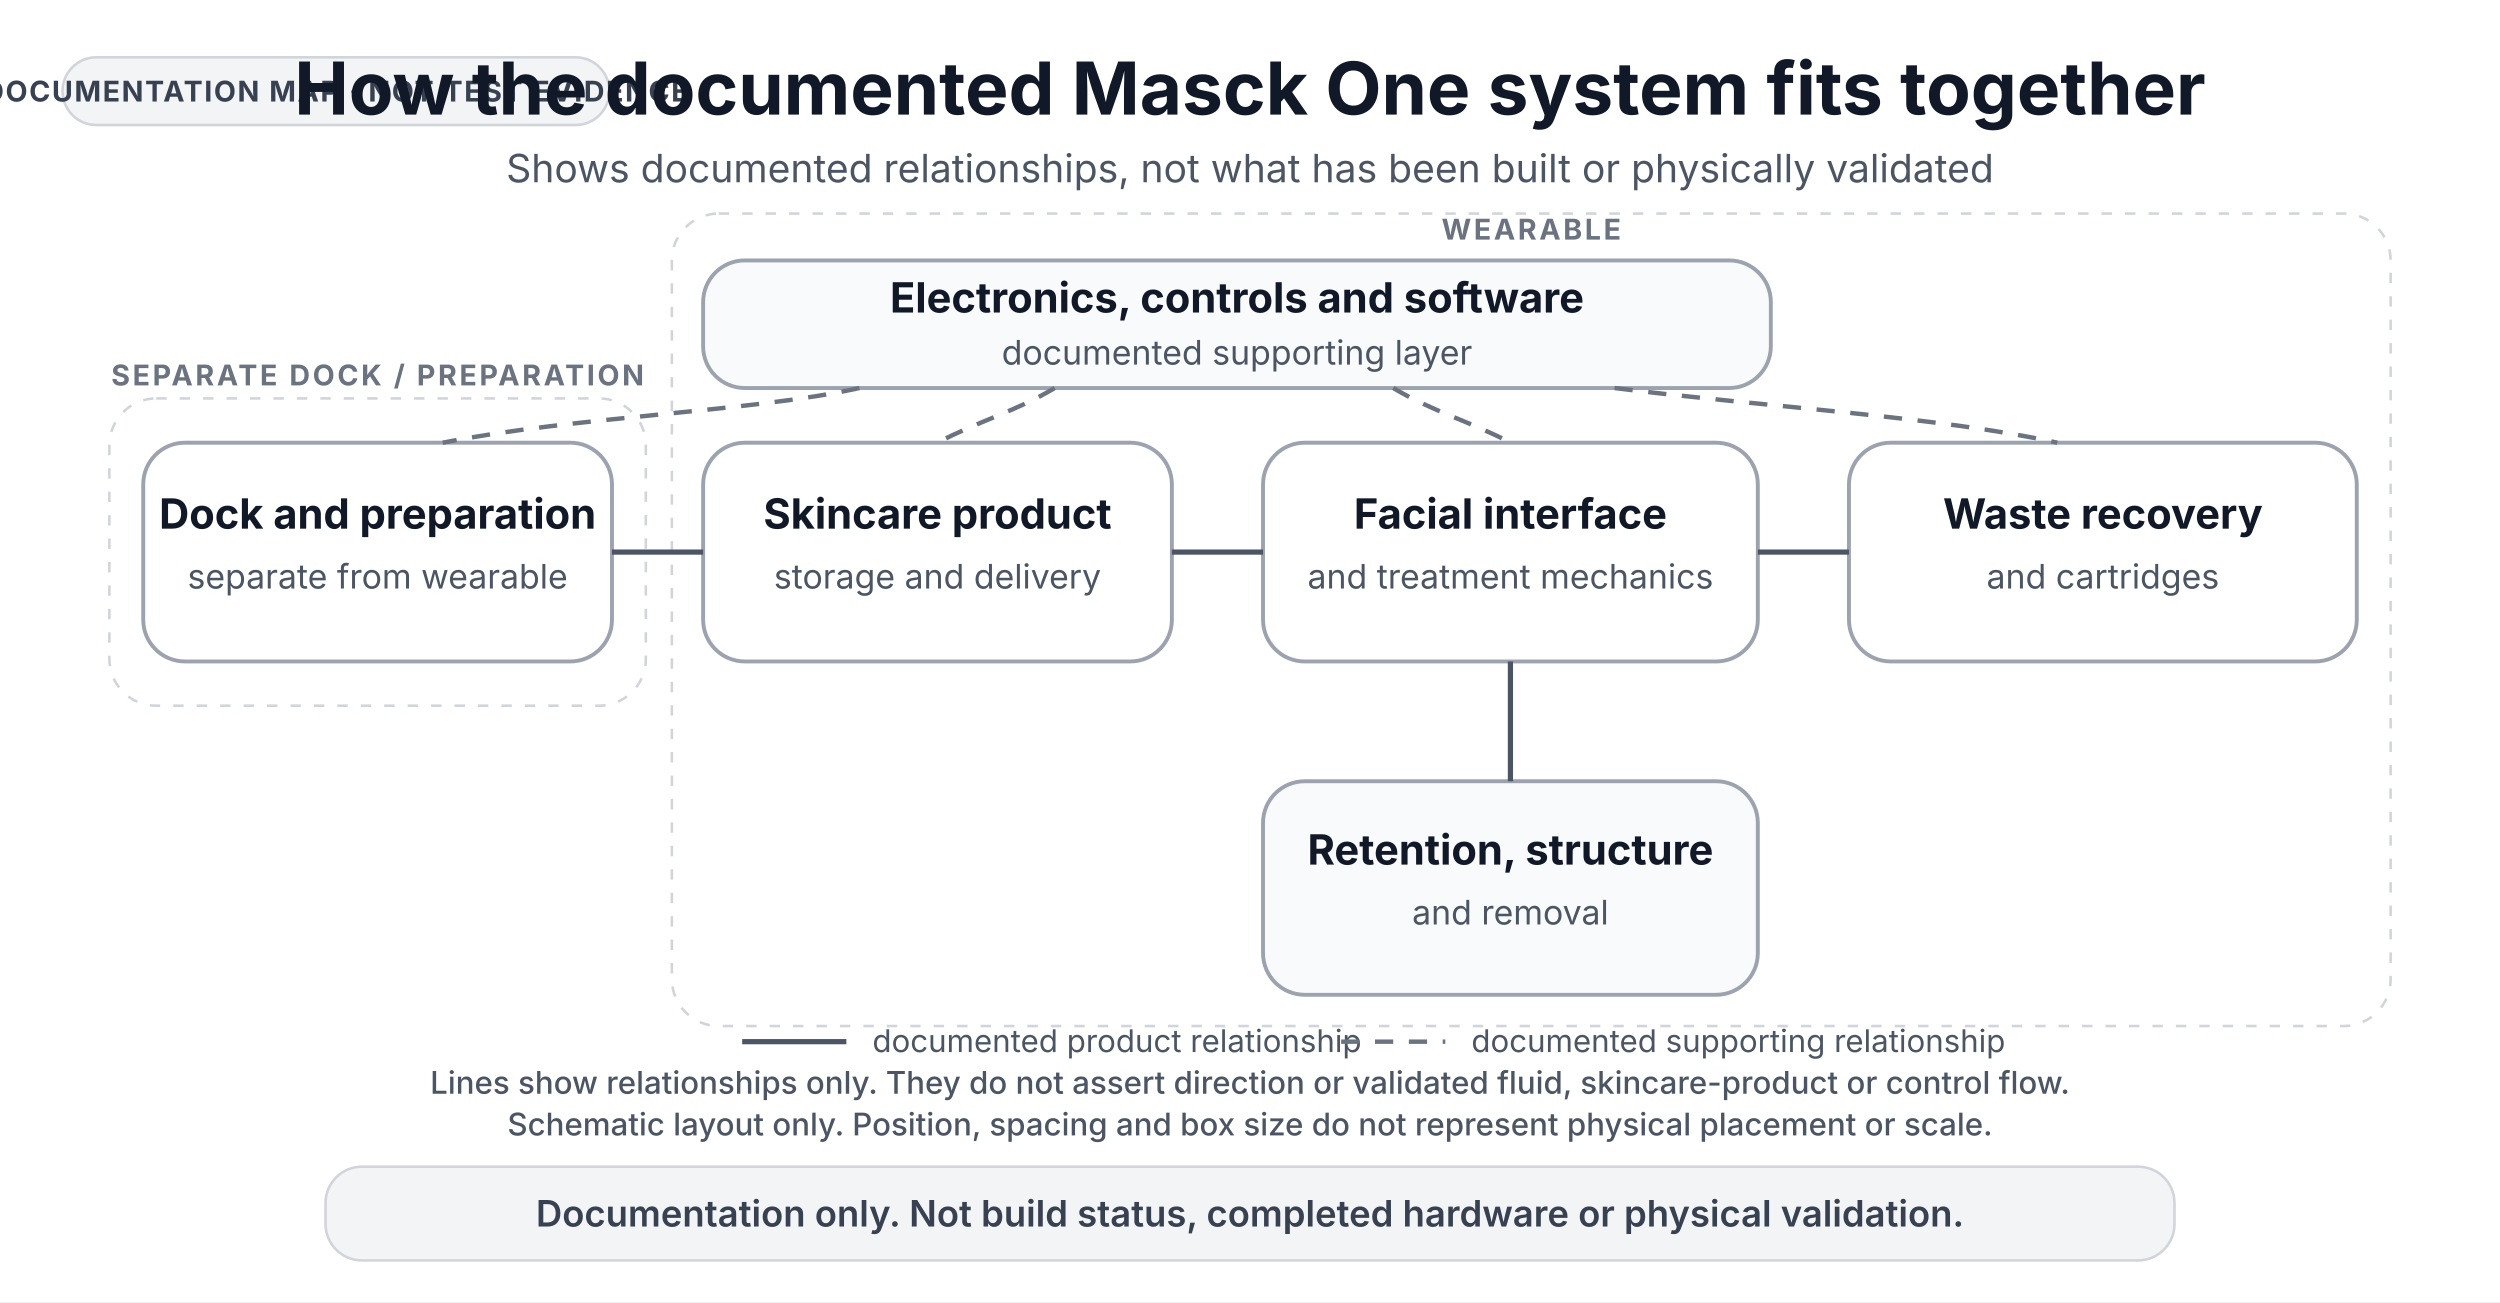
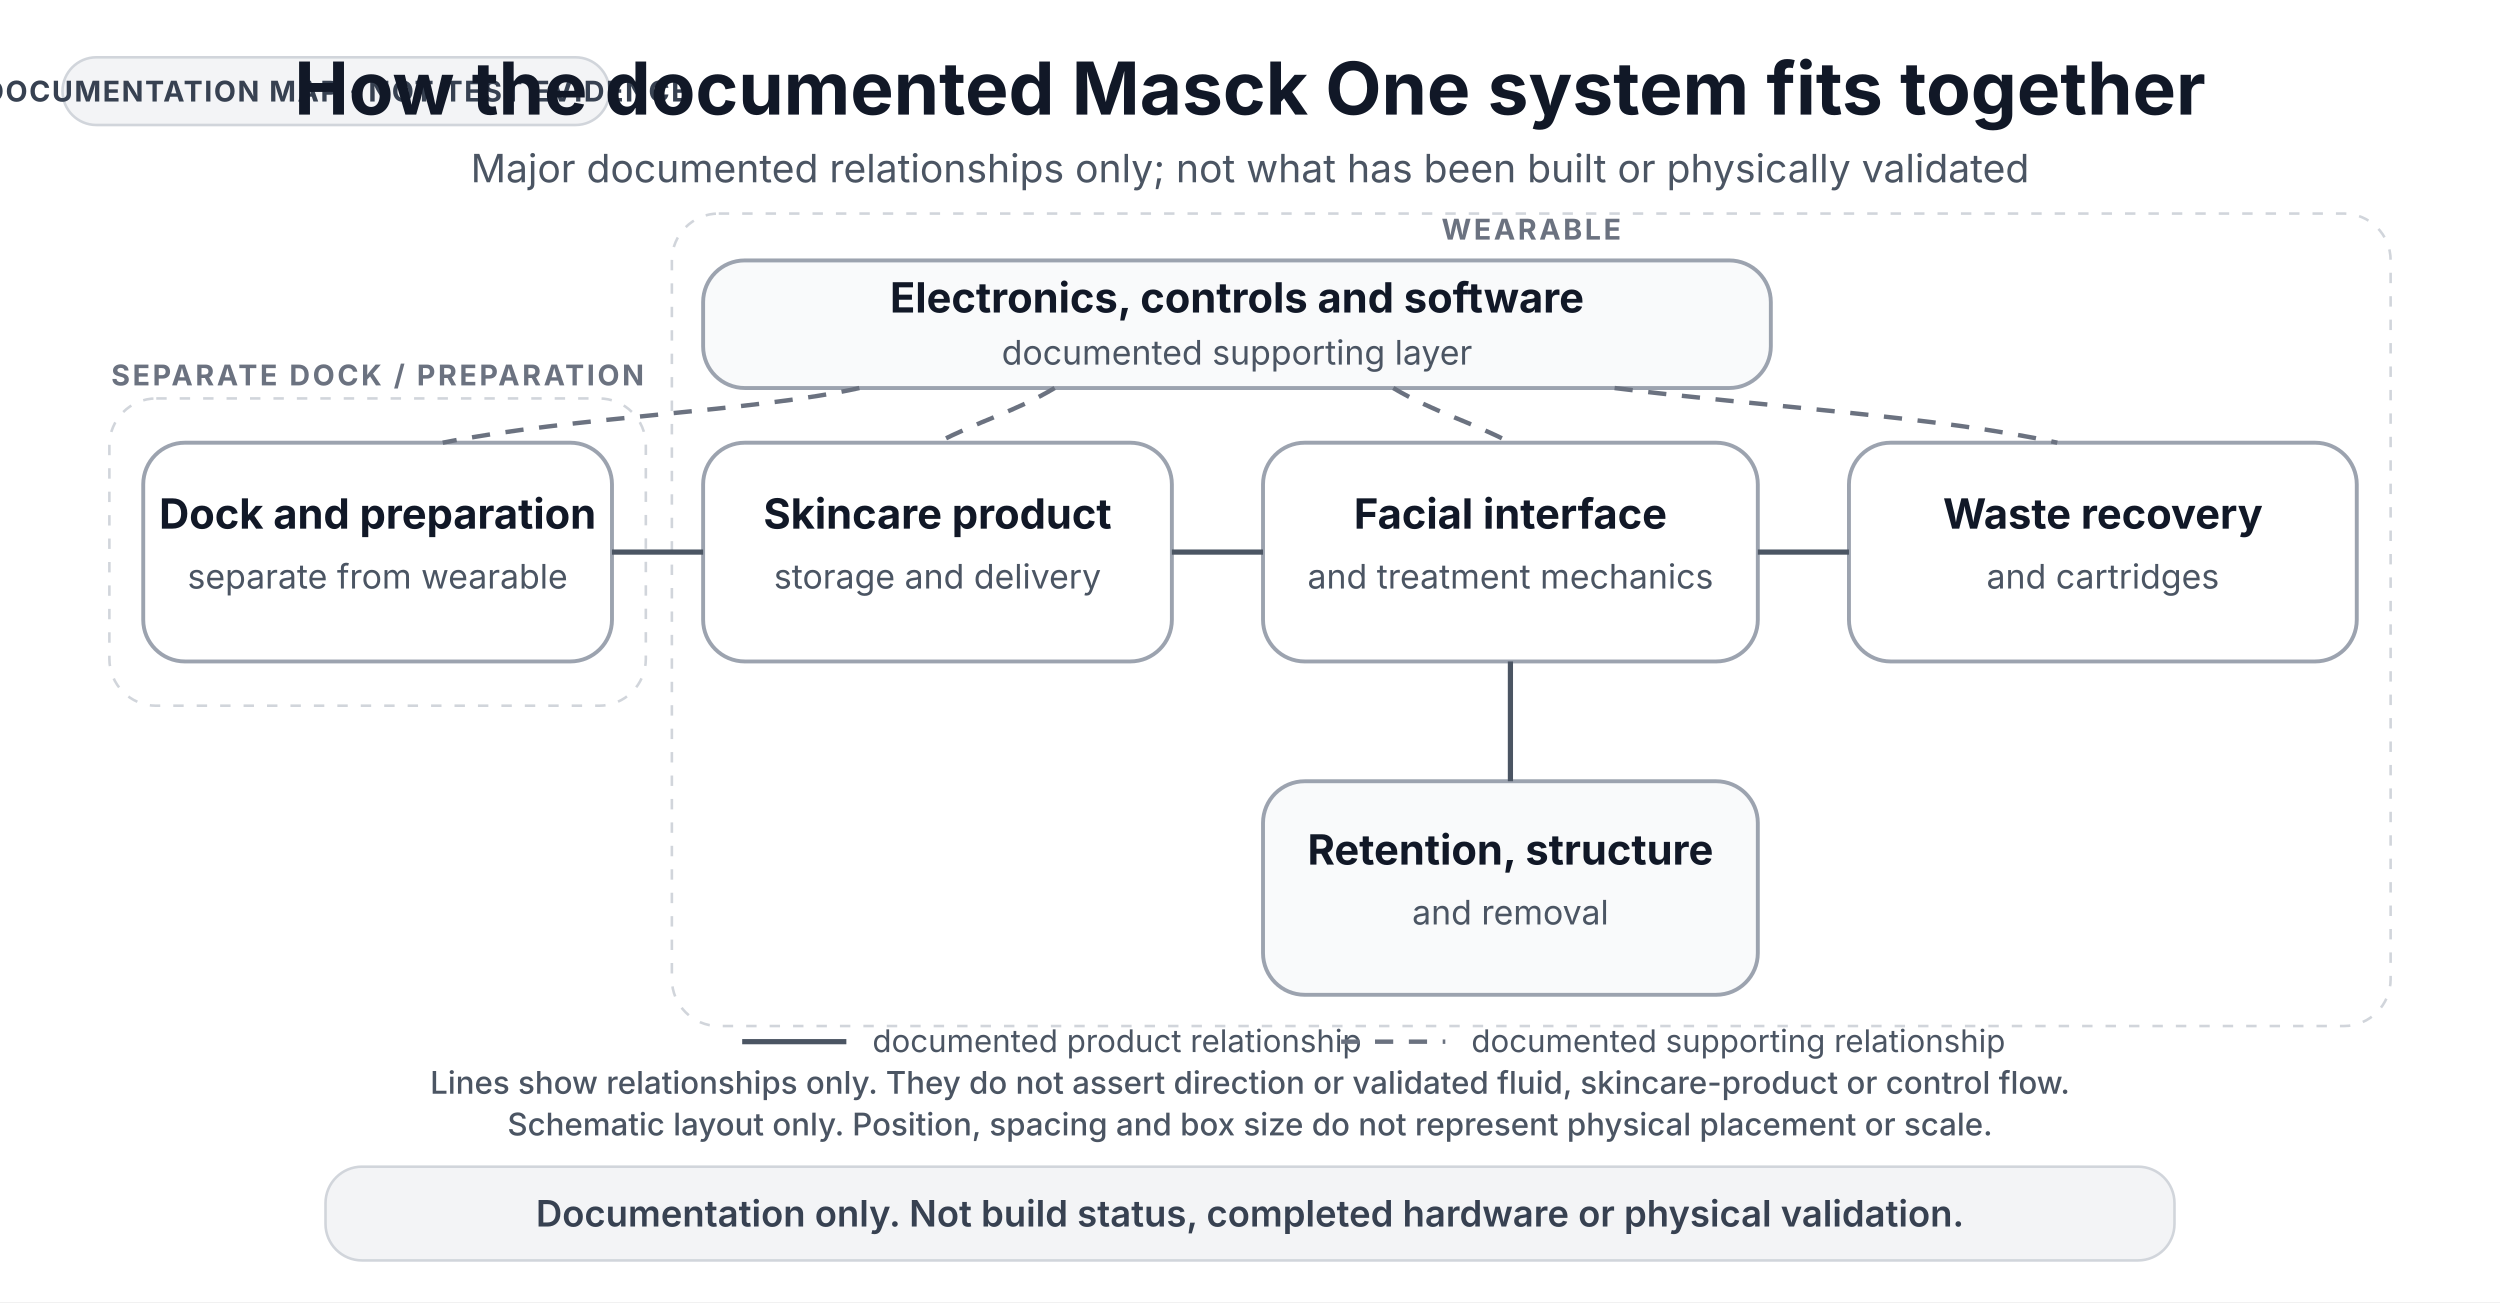
<svg xmlns="http://www.w3.org/2000/svg" width="960" height="500" viewBox="0 0 960 500" role="img" aria-labelledby="title desc">
  <defs>
    <style>
      .title { font: 700 28px system-ui, -apple-system, BlinkMacSystemFont, 'Segoe UI', sans-serif; fill: #111827; }
      .subtitle { font: 400 15px system-ui, -apple-system, BlinkMacSystemFont, 'Segoe UI', sans-serif; fill: #4b5563; }
      .badge { font: 700 11px system-ui, -apple-system, BlinkMacSystemFont, 'Segoe UI', sans-serif; fill: #374151; text-anchor: middle; letter-spacing: 0.6px; }
      .zone { font: 700 11px system-ui, -apple-system, BlinkMacSystemFont, 'Segoe UI', sans-serif; fill: #6b7280; text-anchor: middle; letter-spacing: 1px; }
      .node-title { font: 650 16px system-ui, -apple-system, BlinkMacSystemFont, 'Segoe UI', sans-serif; fill: #111827; text-anchor: middle; }
      .node-sub { font: 400 13px system-ui, -apple-system, BlinkMacSystemFont, 'Segoe UI', sans-serif; fill: #4b5563; text-anchor: middle; }
      .legend { font: 400 12px system-ui, -apple-system, BlinkMacSystemFont, 'Segoe UI', sans-serif; fill: #4b5563; }
      .boundary-note { font: 500 12px system-ui, -apple-system, BlinkMacSystemFont, 'Segoe UI', sans-serif; fill: #4b5563; text-anchor: middle; }
      .footer { font: 600 14px system-ui, -apple-system, BlinkMacSystemFont, 'Segoe UI', sans-serif; fill: #374151; text-anchor: middle; }
      .box { fill: #ffffff; stroke: #9ca3af; stroke-width: 1.5; rx: 16; }
      .support { fill: #f9fafb; stroke: #9ca3af; stroke-width: 1.5; rx: 16; }
      .zone-box { fill: none; stroke: #d1d5db; stroke-width: 1; stroke-dasharray: 4 5; rx: 18; }
      .relationship { fill: none; stroke: #4b5563; stroke-width: 2; }
      .support-relationship { fill: none; stroke: #6b7280; stroke-width: 1.7; stroke-dasharray: 7 6; }
      .legend-solid { fill: none; stroke: #4b5563; stroke-width: 2; }
      .legend-dashed { fill: none; stroke: #6b7280; stroke-width: 1.7; stroke-dasharray: 7 6; }
    </style>
  </defs>
  <rect width="960" height="500" fill="#ffffff" />
  <rect x="24" y="22" width="210" height="26" rx="13" fill="#f3f4f6" stroke="#d1d5db" />
  <text x="129" y="39" class="badge">DOCUMENTATION MAP · NOT TEST EVIDENCE</text>
  <text x="480" y="44" class="title" text-anchor="middle">How the documented Masck One system fits together</text>
-   <text x="480" y="70" class="subtitle" text-anchor="middle">Shows documented relationships, not what has been built or physically validated</text>
+   <text x="480" y="70" class="subtitle" text-anchor="middle">Major documented relationships only; not what has been built or physically validated</text>
  <rect x="42" y="153" width="206" height="118" class="zone-box" />
  <text x="145" y="148" class="zone">SEPARATE DOCK / PREPARATION</text>
  <rect x="258" y="82" width="660" height="312" class="zone-box" />
  <text x="588" y="92" class="zone">WEARABLE</text>
  <rect x="55" y="170" width="180" height="84" class="box" />
  <text x="145" y="203" class="node-title">Dock and preparation</text>
  <text x="145" y="226" class="node-sub">separate from wearable</text>
  <rect x="270" y="170" width="180" height="84" class="box" />
  <text x="360" y="203" class="node-title">Skincare product</text>
  <text x="360" y="226" class="node-sub">storage and delivery</text>
  <rect x="485" y="170" width="190" height="84" class="box" />
  <text x="580" y="203" class="node-title">Facial interface</text>
  <text x="580" y="226" class="node-sub">and treatment mechanics</text>
  <rect x="710" y="170" width="195" height="84" class="box" />
  <text x="807.5" y="203" class="node-title">Waste recovery</text>
  <text x="807.5" y="226" class="node-sub">and cartridges</text>
  <path d="M235 212 H270" class="relationship" />
  <path d="M450 212 H485" class="relationship" />
  <path d="M675 212 H710" class="relationship" />
  <rect x="485" y="300" width="190" height="82" class="support" />
  <text x="580" y="332" class="node-title">Retention, structure</text>
  <text x="580" y="355" class="node-sub">and removal</text>
  <path d="M580 300 V254" class="relationship" />
  <rect x="270" y="100" width="410" height="49" class="support" />
  <text x="475" y="120" class="node-title">Electronics, controls and software</text>
  <text x="475" y="140" class="node-sub">documented supporting layer</text>
  <path d="M330 149 C290 158 220 160 170 170" class="support-relationship" />
  <path d="M405 149 C390 158 375 162 360 170" class="support-relationship" />
  <path d="M535 149 C550 158 565 162 580 170" class="support-relationship" />
  <path d="M620 149 C675 156 745 160 790 170" class="support-relationship" />
  <line x1="285" y1="400" x2="325" y2="400" class="legend-solid" />
  <text x="335" y="404" class="legend">documented product relationship</text>
  <line x1="515" y1="400" x2="555" y2="400" class="legend-dashed" />
  <text x="565" y="404" class="legend">documented supporting relationship</text>
  <text x="480" y="420" class="boundary-note">Lines show relationships only. They do not assert direction or validated fluid, skincare-product or control flow.</text>
  <text x="480" y="436" class="boundary-note">Schematic layout only. Position, spacing and box size do not represent physical placement or scale.</text>
  <rect x="125" y="448" width="710" height="36" rx="14" fill="#f3f4f6" stroke="#d1d5db" />
  <text x="480" y="471" class="footer">Documentation only. Not build status, completed hardware or physical validation.</text>
</svg>
